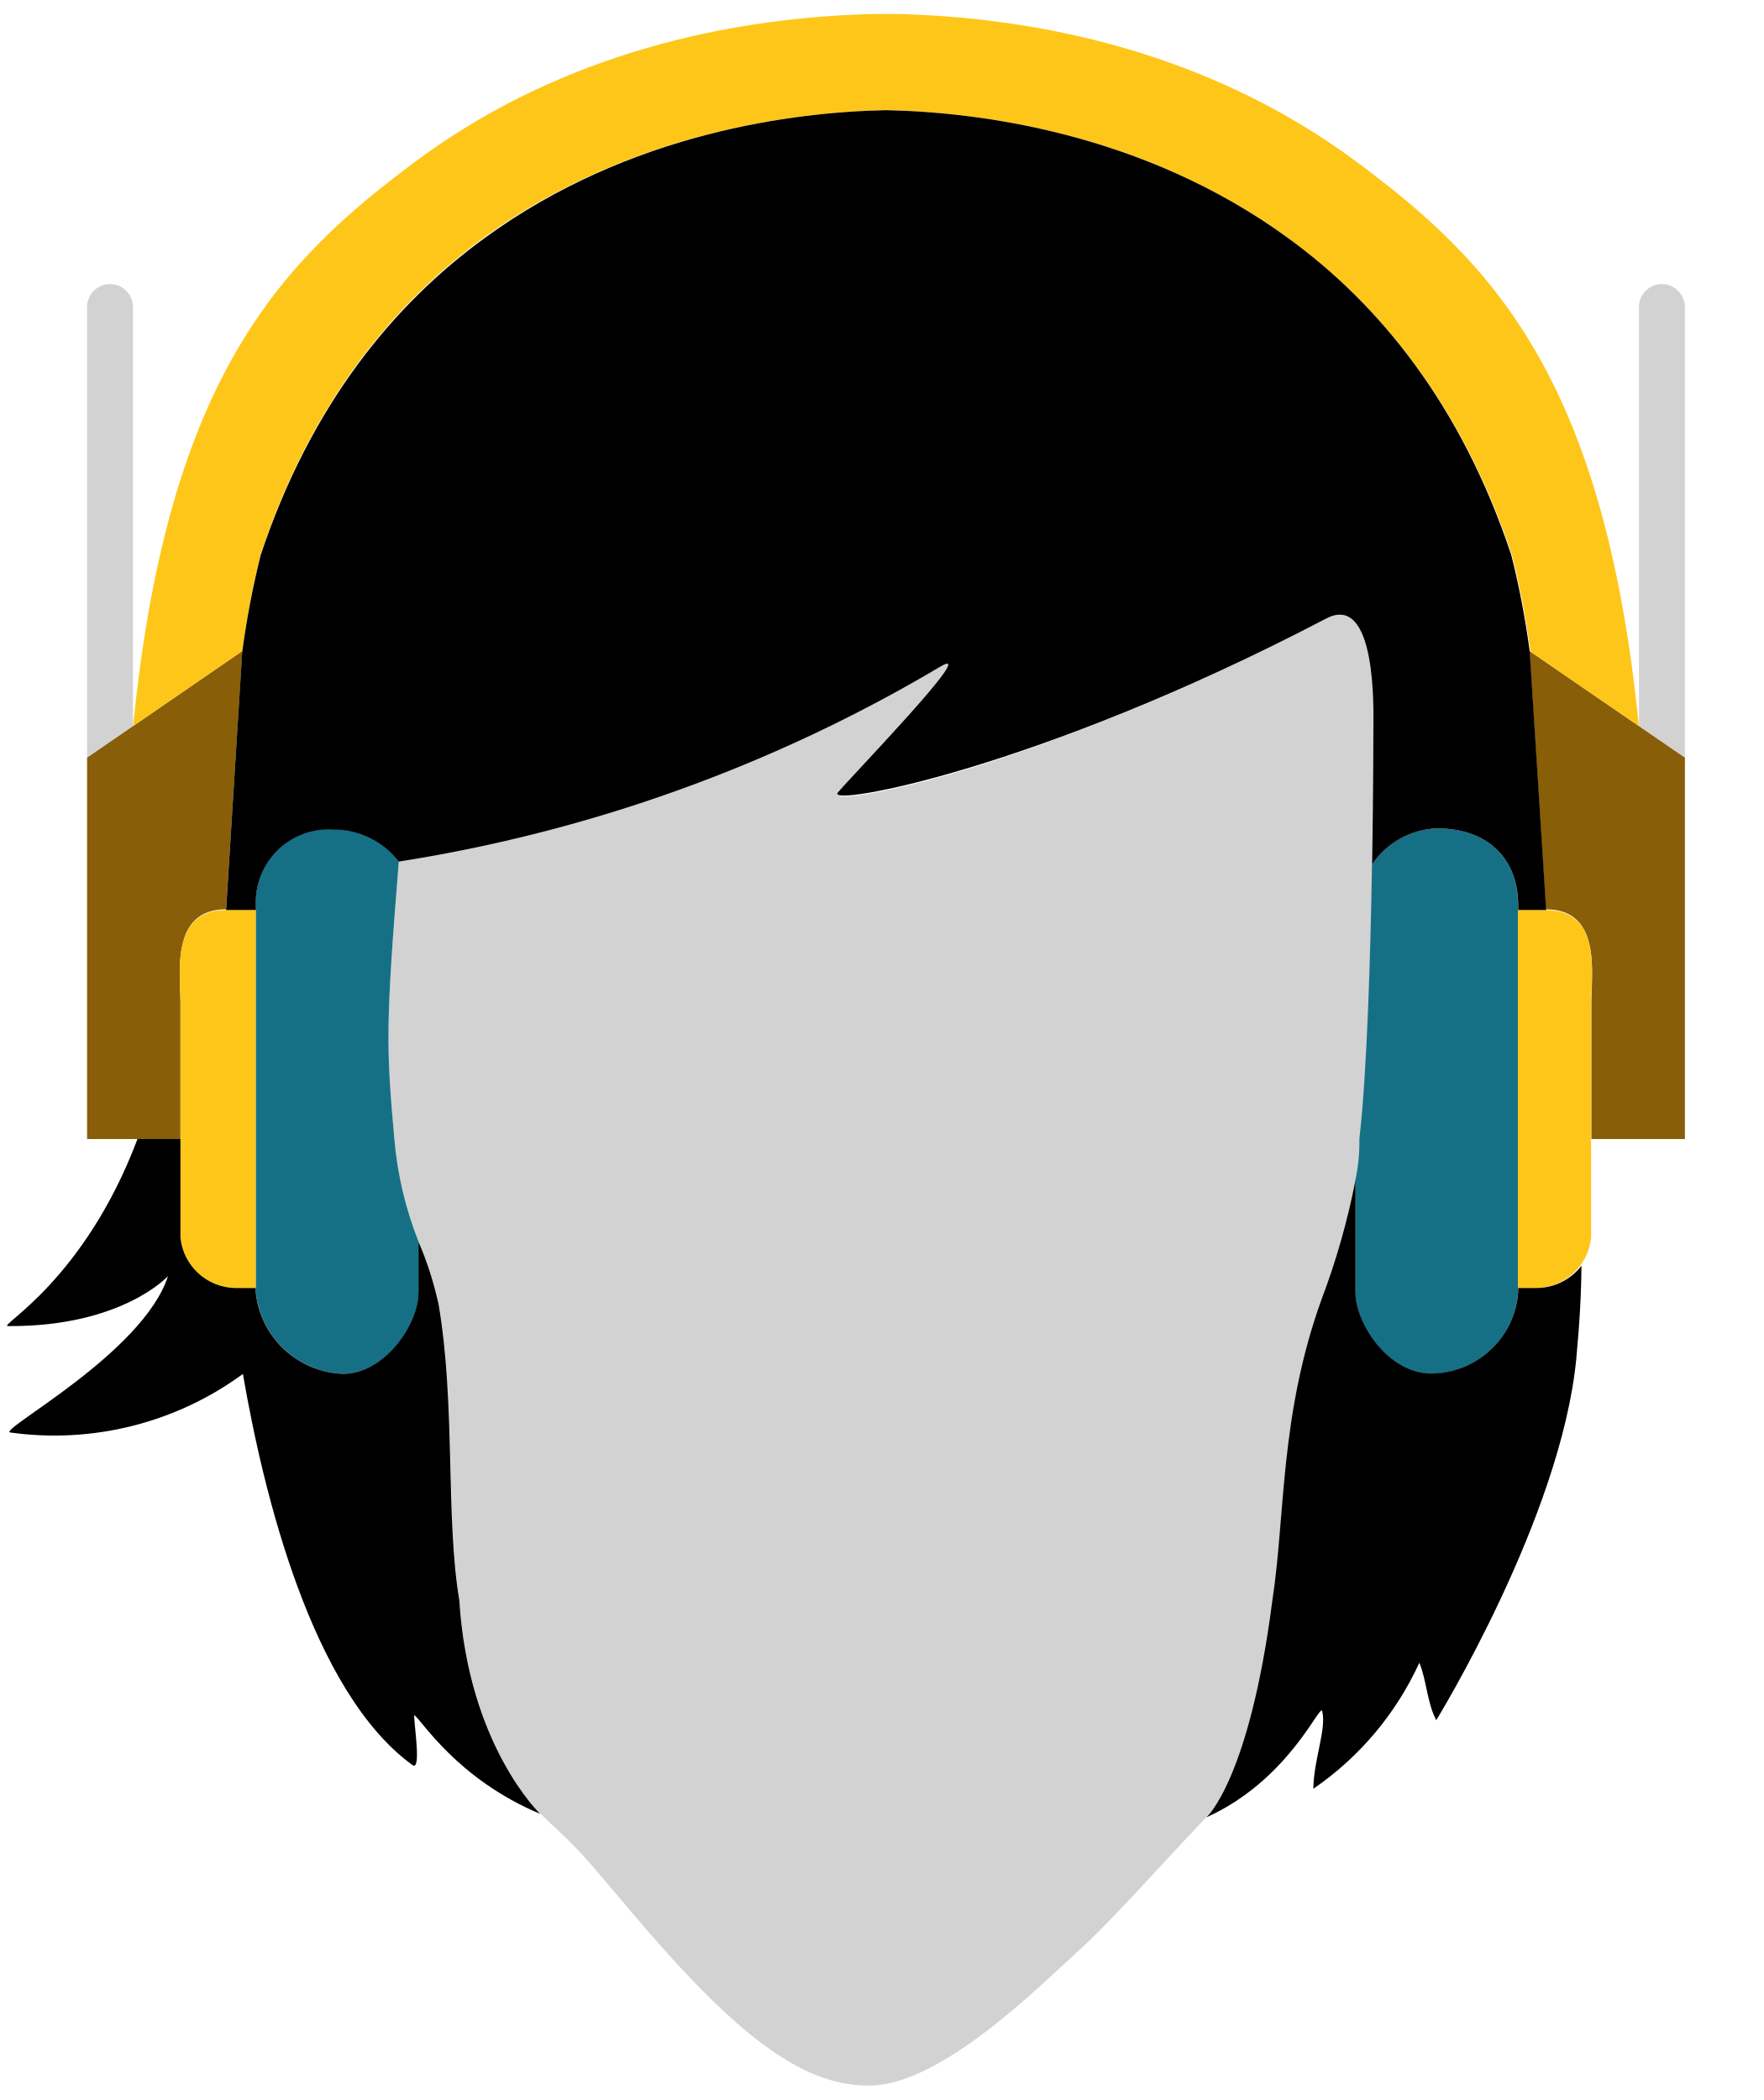
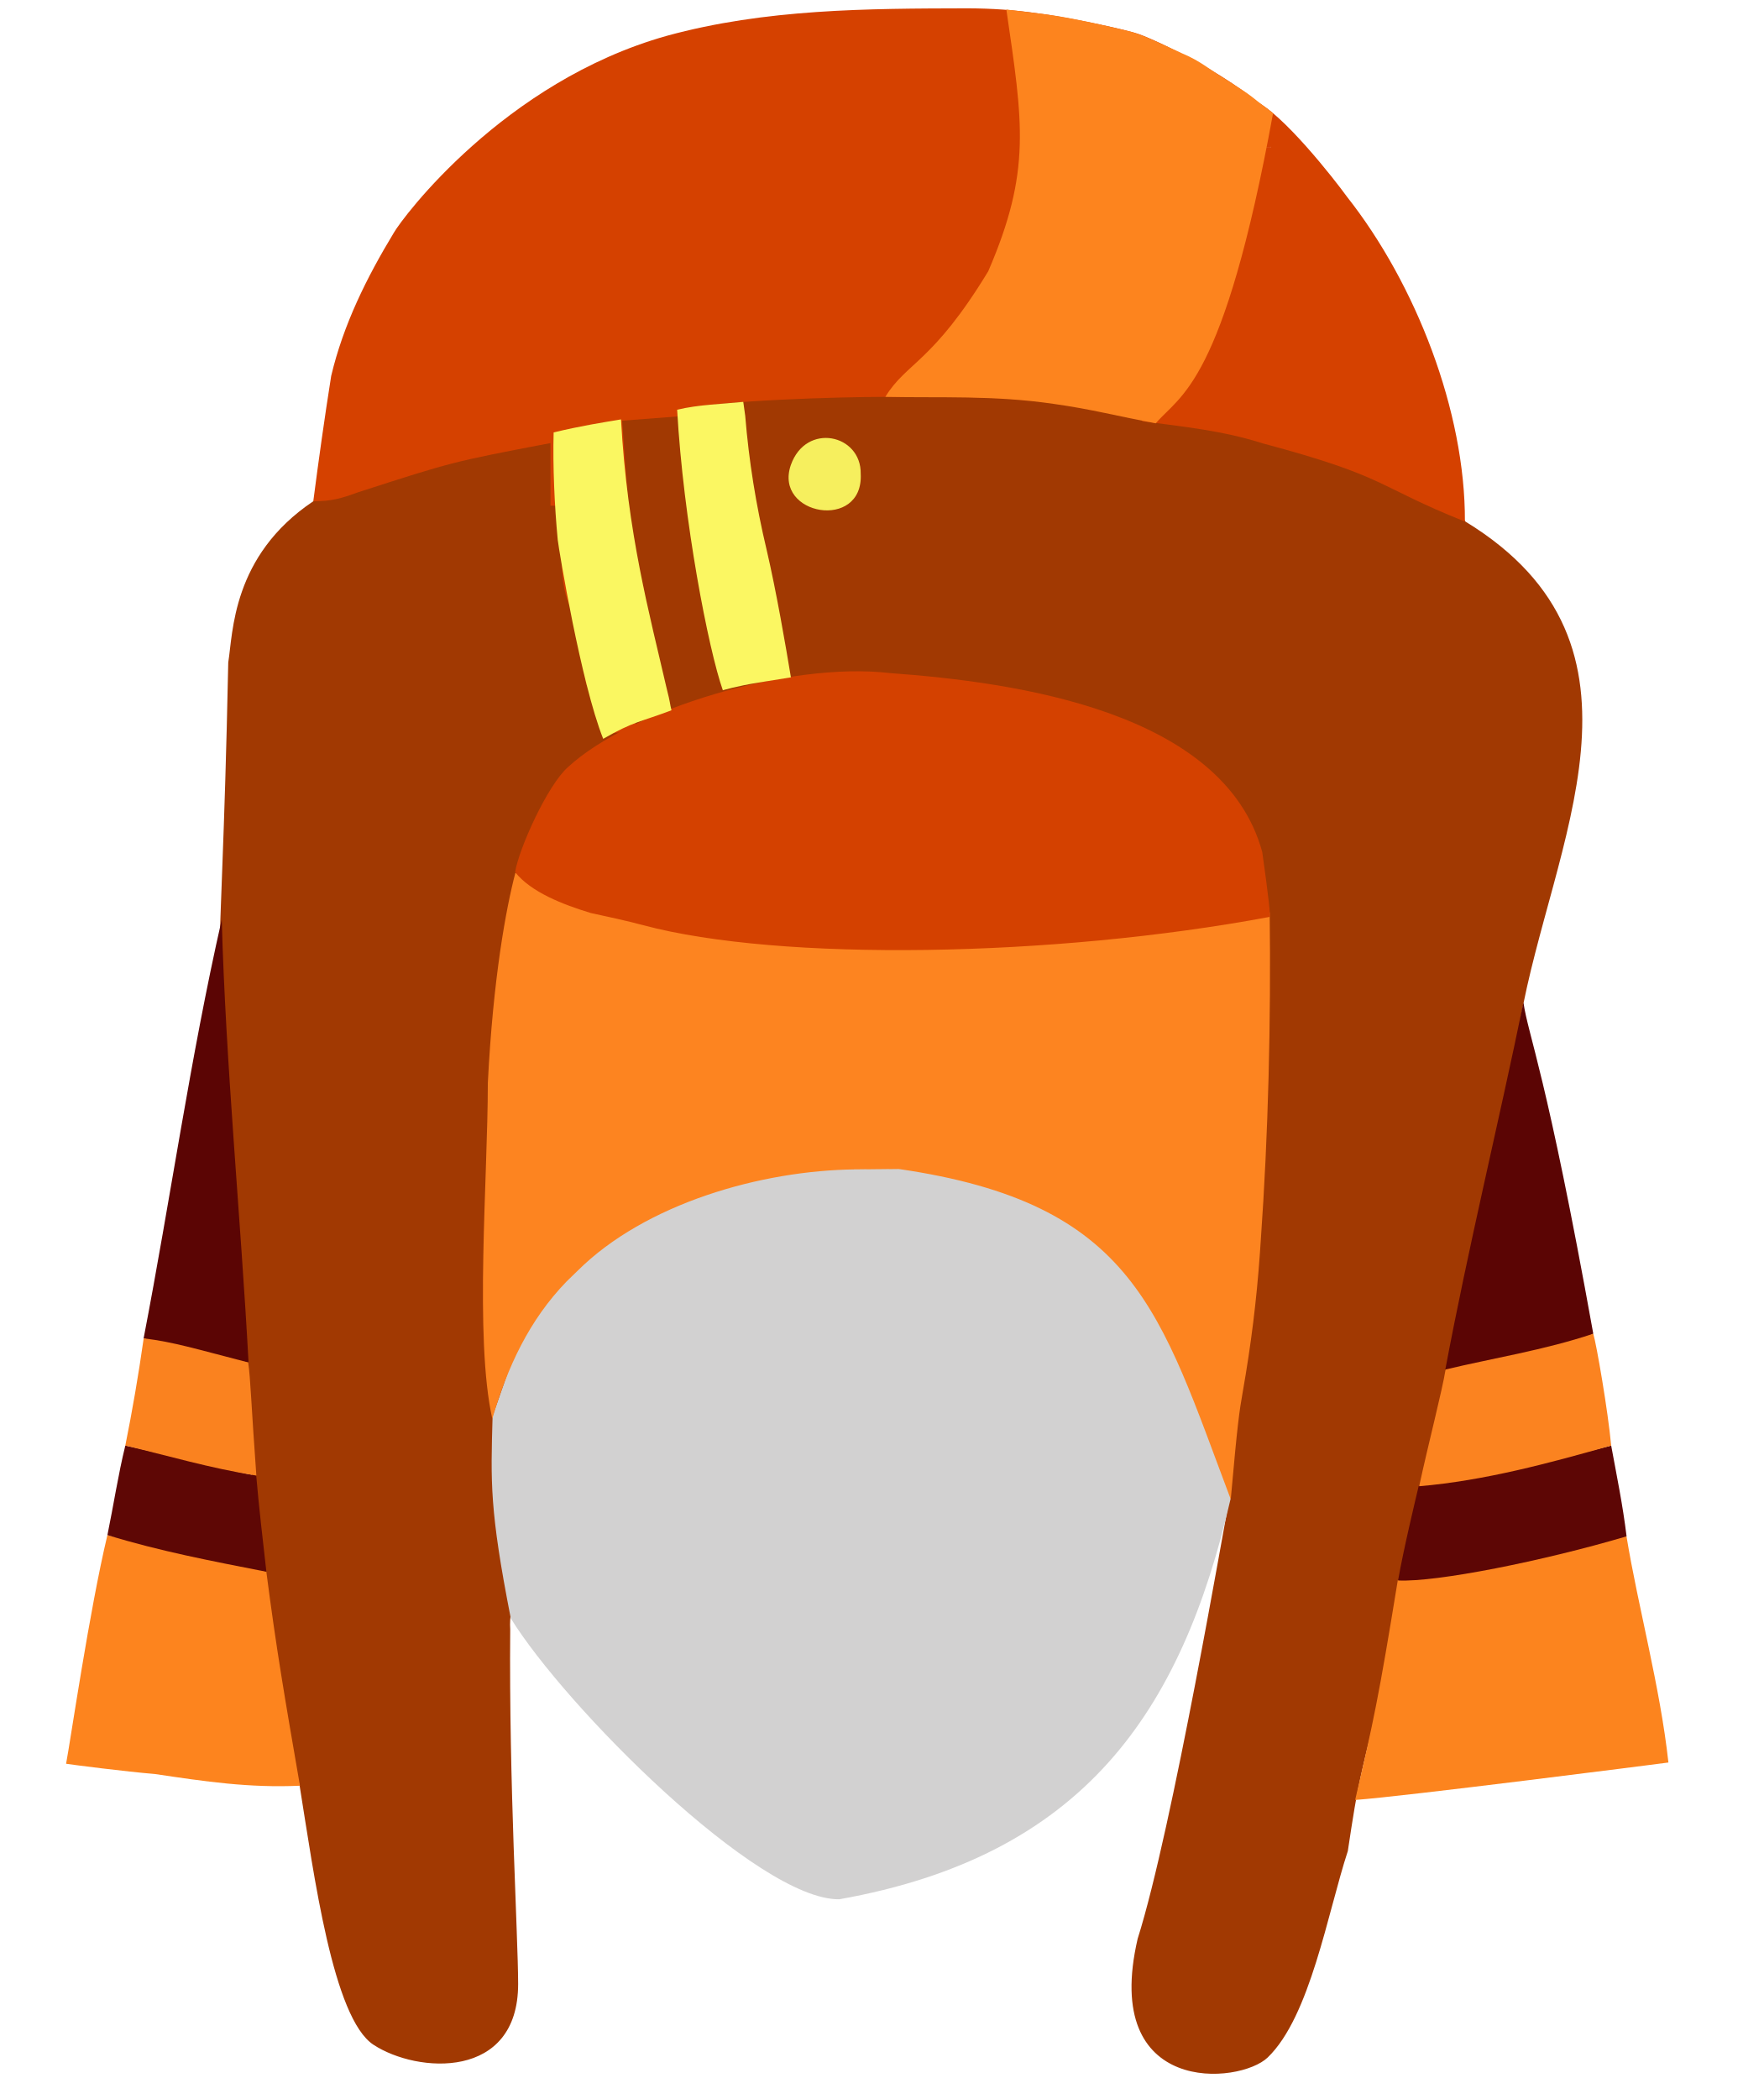
- <svg xmlns="http://www.w3.org/2000/svg" viewBox="0 0 126 150">
-   <path d="m7.86 20.29a1.64 1.64 0 0 0 -1.64 1.64v32.19l3.28-2.25v-29.94a1.65 1.65 0 0 0 -1.64-1.64z" fill="#d2d2d2" />
-   <path d="m17.31 46.5-11.09 7.62v27.24h6.67v-9.72c0-2.15-.72-6.69 3.26-6.69z" fill="#895e08" />
-   <path d="m118.71 20.29a1.64 1.64 0 0 0 -1.64 1.64v29.94l3.28 2.25v-32.19a1.65 1.65 0 0 0 -1.64-1.64z" fill="#d2d2d2" />
-   <path d="m109.25 46.5 11.1 7.62v27.24h-6.68v-9.72c0-2.15.73-6.69-3.25-6.69z" fill="#895e08" />
-   <path d="m16.15 65c-4 0-3.26 4.54-3.26 6.69v16.8a4 4 0 0 0 3.88 3.51h1.51v-27z" fill="#ffc61a" />
-   <path d="m0 0h126v150h-126z" fill="none" opacity=".6" />
-   <path d="m94.73 44.18c-20.68 10.82-35.73 13.61-34.9 12.46s10.35-10.82 7.32-9a108.83 108.83 0 0 1 -38.66 13.81c-.95 11.81-.92 13.32-.32 19.92.53 5.95 2.61 8.54 3.16 11.74 1.24 7.19.51 15.17 1.49 21.2.65 10.4 5.79 15.25 5.79 15.25 3.18 3 2.47 2.28 6.48 7 7.33 8.66 12.1 12.44 17 12.41 5.14 0 12.23-7.19 14.71-9.41s5.36-5.53 9.4-9.8c0 0 3.06-2.67 4.71-15.48.94-6.09.49-13.23 3.52-21.53 3-8.14 2.71-11.46 2.71-11.46 1-8.54 1-29.48 1-29.48-.04-1.06.2-9.52-3.41-7.63z" fill="#d2d2d2" />
-   <path d="m102.63 59.17a5.86 5.86 0 0 0 -4.63 2.56c-.11 6.62-.36 14.94-.9 19.59a13.53 13.53 0 0 1 -.29 3v8c0 2.28 2.41 5.81 5.39 5.81a6.27 6.27 0 0 0 6.23-5.81v-27.67c.01-3.1-1.94-5.48-5.8-5.48z" fill="#167085" />
-   <path d="m28.17 81.37c-.59-6.6-.63-8.11.32-19.88a5.86 5.86 0 0 0 -4.71-2.29 5.19 5.19 0 0 0 -5.5 5.45v27.67a6.5 6.5 0 0 0 6.23 5.81c3 0 5.39-3.53 5.39-5.81v-3.63a25.8 25.8 0 0 1 -1.73-7.32z" fill="#167085" />
-   <path d="m110.42 65h-2v27h1.35a4 4 0 0 0 3.88-3.58v-16.78c.02-2.15.75-6.64-3.23-6.64z" fill="#ffc61a" />
-   <path d="m109.25 46.5 7.81 5.36c-2.49-25.13-10.71-33.29-20.24-40.36-9.37-6.94-20.82-10.18-32.6-10.5h-.94-.94c-11.8.3-23.23 3.54-32.59 10.48-9.54 7.09-17.75 15.25-20.24 40.38l7.8-5.36a63.45 63.45 0 0 1 1.32-6.93c3.57-10.75 9.48-17.91 16-22.65 10.37-7.49 22.17-8.92 28.65-9.05 6.48.13 18.33 1.56 28.72 9.13 6.51 4.74 12.41 11.9 16 22.65a61.37 61.37 0 0 1 1.32 6.92z" fill="#ffc61a" />
-   <path d="m32.81 114.31c-1-6-.25-14-1.49-21.2a24.57 24.57 0 0 0 -1.43-4.42v3.63c0 2.28-2.41 5.81-5.39 5.81a6.5 6.5 0 0 1 -6.23-5.81v-.32h-1.5a4 4 0 0 1 -3.88-3.58v-7.06h-3.07c-3.82 10.14-9.97 13.35-9.26 13.36 8.15.06 11.44-3.57 11.44-3.57-1.78 5.52-12.18 11-11.27 11.17a22.79 22.79 0 0 0 16.62-4.18c1.47 8.53 4.91 22.69 12.09 27.92.68.55.14-2.81.14-3.56.55.36 3.05 4.56 9 7.06.02 0-5.12-4.85-5.77-15.25z" />
-   <path d="m109.79 92h-1.35v.3a6.27 6.27 0 0 1 -6.23 5.81c-3 0-5.39-3.53-5.39-5.81v-8a52.05 52.05 0 0 1 -2.42 8.5c-3 8.3-2.58 15.44-3.52 21.53-1.65 12.81-4.71 15.48-4.71 15.48 5.89-2.65 8.12-8.18 8.27-7.59.33 1.26-.61 3.47-.63 5.55a22 22 0 0 0 7.57-9c.52 1.23.55 2.86 1.21 4.1 0 0 8.9-14.46 10-25.8.25-2.64.36-4.81.37-6.66a4.06 4.06 0 0 1 -3.17 1.59z" />
-   <path d="m98.1 51.84s0 4.35-.09 9.89a5.86 5.86 0 0 1 4.62-2.56c3.86 0 5.81 2.38 5.81 5.48v.35h2l-1.17-18.43a61.37 61.37 0 0 0 -1.32-6.92c-3.59-10.8-9.49-17.96-15.95-22.65-10.39-7.57-22.24-9-28.72-9.13-6.48.13-18.28 1.56-28.66 9.13-6.51 4.74-12.42 11.9-16 22.65a63.45 63.45 0 0 0 -1.32 6.93l-1.15 18.42h2.13v-.3a5.19 5.19 0 0 1 5.5-5.45 5.86 5.86 0 0 1 4.71 2.29 108.83 108.83 0 0 0 38.66-13.91c3-1.81-6.53 8-7.32 9s14.22-1.63 34.9-12.45c3.61-1.89 3.37 6.57 3.37 7.66z" />
+ <svg xmlns="http://www.w3.org/2000/svg" version="1.1" width="394" height="469" id="svg23">
+   <defs id="defs23" />
+   <path d="m 138.879,114.672 c 45.532,27.843 19.098,72.198 12.273,111.33 -4.222,40.566 -11.84,67.005 -24.198,125.414 -12.187,44.008 -12.067,45.326 -14.358,60.309 -4.501,13.717 -8.386,36.957 -17.902,46.129 -6.252,6.026 -37.262,8.794 -29.057,-26.537 7.772,-24.481 19.623,-94.254 20.465,-98.075 -0.23,-4.815 -163.396,-13.593 -160.664,28.891 -0.295,34.801 1.753,68.264 1.772,79.254 0.037,21.583 -22.536,20.035 -32.316,13.629 -9.066,-5.938 -13.283,-37.898 -16.534,-58.067 -3.197,-8.263 -17.721,-101.177 -17.867,-183.902 0.027,-12.147 1.087,-25.14 1.945,-66.914 1.07,-6.481 0.783,-23.794 19,-36 112.081,-33.789 218.238,-55.256 257.441,4.539 z" fill="#a13902" transform="translate(188.5625,1.867188)" id="path1" style="display:inline" />
+   <path d="M 2.543,-9.525 C 3.45,22.994 6.778,56.889 8.535,89.396 c -15,-2 -16.448,-3.343 -23.448,-5.343 C -8.903,52.92 -4.501,21.434 2.543,-9.525 Z" fill="#5b0504" transform="translate(47,215)" id="path17" />
+   <path d="M 9.146,-0.599 C 17.288,2.208 24.666,5.938 31.206,11.347 c 9.997,5.676 13.51,17.048 19.595,26.404 1.264,1.922 2.404,3.876 3.531,5.883 l 0.994,1.71 C 58.157,57.368 61.591,59.974 61.959,68.929 50.943,116.826 28.898,148.698 -25.468,158.375 -43.76,158.589 -86.863,115.099 -98.872,95.596 -103.635,71.288 -103.348,65.305 -102.935,50.397 l 6.4,-18.319 c 9.95,-17.52 26.165,-28.045 44.867,-34.168 22.43,-6.793 39.694,-4.748 60.814,1.491 z" fill="#d2d1d1" transform="translate(213,266)" id="path3" />
+   <path d="m 27.723,-0.006 c 5.33,0.019 10.441,0.362 15.715,1.139 3.664,0.36 16.881,2.972 21.283,4.26 4.005,0.911 25.224,11.377 30.717,18.74 0.188,3.625 0.188,3.625 0,7 h -2 l -0.078,1.984 c -0.593,9.542 -2.972,17.832 -7.922,26.016 -0.795,2.017 -0.795,2.017 -1.375,4.062 -1.832,5.801 -4.233,11.35 -6.625,16.938 h -2 L 75,82.445 c -0.562,2.688 -0.562,2.688 -1.562,5.688 h -2 v 2 C 64.182,90.317 57.378,89.822 50.227,88.652 39.382,87.037 28.735,86.703 17.784,86.797 c -3.005,0.024 -6.009,0.02 -9.014,0.014 -9.622,0.015 -36.483,0.729 -45.901,2.914 -0.304,10.88 17.081,20.578 19.776,31.181 1.094,4.452 1.671,8.942 2.266,13.484 0.388,2.696 -0.869,3.673 0.291,5.727 2.22,6.732 -6.909,7.04 -11.624,9.805 -3.813,-10.782 -5.418,-18.086 -6.819,-29.389 -0.372,-2.784 -0.878,-5.525 -1.445,-8.275 -1.366,-6.954 -1.538,-14.061 -1.875,-21.125 l -13,1 0.438,5.914 c 0.188,2.57 0.375,5.141 0.562,7.711 l 0.289,3.895 0.273,3.77 0.254,3.459 c 0.175,3.092 0.216,6.155 0.184,9.251 3.412,-0.139 2.894,5.844 3.312,8.5 l 0.357,2.398 c 0.859,5.377 2.348,10.035 4.33,15.102 0.188,3 0.188,3 0,5 -2.647,1.461 -3.894,2 -7,2 v 2 l -6,1 c -0.506,-1.268 -1.005,-2.54 -1.5,-3.812 l -0.844,-2.145 c -0.656,-2.043 -0.656,-2.043 -0.656,-5.043 h -2 l -0.586,-3.324 c -0.263,-1.454 -0.526,-2.909 -0.789,-4.363 l -0.383,-2.186 c -0.552,-3.02 -1.06,-5.714 -2.305,-8.533 -1.462,-4.045 -1.41,-8.135 -1.562,-12.406 l -0.117,-2.678 c -0.094,-2.17 -0.177,-4.34 -0.258,-6.51 h -2 V 97.133 c -21.862,4.177 -21.862,4.177 -43,11 -3.816,1.388 -5.902,2 -10,2 1.216,-9.354 2.523,-18.683 4,-28 2.716,-11.473 7.933,-21.986 14,-32 1.898,-3.341 24.562,-33.772 61,-44 22.001,-6.029 44.698,-6.09 67.285,-6.139 z" fill="#d54100" transform="translate(188.5625,1.867188)" id="path4" />
+   <path d="M -3.839,-5.583 C 2.44,-2.919 14.185,12.102 17,16 32.342,35.464 43.428,63.912 43.319,88.543 23.167,80.474 26.283,78.576 -1.875,71.062 -10.699,68.234 -19.59,67.333 -28.752,66.128 L -29,64 h 5 v -2 h 2 l 0.438,-2.312 C -21,57 -21,57 -20,54 h 2 l 0.551,-2.195 C -16.077,46.526 -14.624,41.811 -12,37 c 0.741,-1.676 1.481,-3.354 2.184,-5.047 0.574,-1.374 1.173,-2.738 1.789,-4.094 C -4.805,20.459 -3.391,12.905 -2,5 h 2 z" fill="#d54100" transform="translate(284,28)" id="path9" />
+   <path d="M -0.14,-0.872 7,0 c 2.198,0.303 6.791,0.691 20.872,4.128 3.217,1.093 3.056,1.02 11.285,4.805 4.144,1.729 6.188,3.669 9.76,5.83 7.056,4.459 4.653,3.132 10.538,7.521 C 48.363,83.05 38.669,85.209 33.241,91.585 24.881,90.037 18.86,88.42 10.454,87.248 -3.019,85.275 -14.732,85.94 -27.179,85.671 -22.447,77.94 -16.614,78.074 -4.191,57.617 5.476,35.202 3.564,24.555 -0.14,-0.872 Z" fill="#fd841e" transform="translate(225,3)" id="path7" />
+   <path d="M -0.838,0 C 15.261,8.749 21.029,9.435 41.273,13.316 95.926,23.342 165.574,8.862 167.698,8.883 168,33.066 167.403,58.301 165.688,82.438 l -0.179,2.621 C 164.781,95.486 163.501,105.684 161.684,115.976 160.922,120.337 160.545,122.632 159,140 143.163,98.079 137.757,73.897 84.782,66.194 50.145,66.365 112.132,66.109 75.198,66.288 54.132,66.496 28.146,73.903 13,89 l -2.379,2.309 C 2.213,99.973 -2.628,110.495 -6,122 -10.028,104.038 -7,68.185 -7,47 -5.818,23.441 -2.897,7.821 -0.838,0 Z" fill="#fd8420" transform="translate(116,195)" id="path5" />
+   <path d="m 51.702,57.458 c 27.97,2.035 74.549,8.49 83.148,39.981 1.438,10.131 1.869,14.461 1.671,14.492 -48.283,9.032 -109.357,10.033 -139.967,1.862 -3.889,-1.036 -7.81,-1.878 -11.742,-2.73 -6.185,-1.876 -13.368,-4.654 -16.907,-9.14 C -31.215,96.595 -24.817,82.431 -20.25,78.437 -6.44,65.721 28.985,54.79 51.702,57.458 Z" fill="#d44100" transform="translate(147.1875,92.9375)" id="path6" style="display:inline" />
+   <path d="M -0.568,0.321 C 2.026,16.131 6.925,33.807 8.791,50.815 5.073,51.312 -50.186,58.383 -61.203,59.182 -57.102,41.62 -55.937,36.285 -51.675,10.07 -27.58,7.703 -6.522,0.321 -0.568,0.321 Z" fill="#fc841e" transform="translate(364,343)" id="path8" />
+   <path d="M 0,0 C 4.612,1.15 8.305,1.952 35.506,8.14 37.729,25.351 39.597,36.211 43.023,56 31.67,56.523 21.844,55.06 10.644,53.389 4.107,52.848 -7.422,51.372 -9.233,51.094 -8.269,46.056 -4.03,16.842 0,0 Z" fill="#fd841e" transform="translate(24,343)" id="path10" />
+   <path d="M 0.395,-3.001 C 1.568,4.843 5.491,12.531 16,71 L 13.047,72.535 12,73 C 2.829,75.806 -7.371,79.723 -17.073,79.073 -11.91,51.589 -5.247,24.413 0.395,-3.001 Z" fill="#5b0504" transform="translate(340,227)" id="path11" />
+   <path d="M 0,0 C 1.248,6.809 2.579,13.169 3.442,20.279 -15.232,25.812 -39.049,30.559 -47.616,30.14 -46.434,23.31 -43.618,11.606 -43,9 -28.679,6.722 -13.252,3.435 0,0 Z" fill="#5d0605" transform="translate(360,323)" id="path12" />
+   <path d="M -0.244,-1.291 C 1.177,24.265 6.101,42.066 10,59 c 0.78,3 0.632,3.099 1.036,4.704 C 4.319,66.265 2.574,66.152 -4.221,70.082 -9.182,57.65 -14.147,27.805 -14.382,25.606 -15.1,18.052 -15.5,9.201 -15.296,1.618 -9.009,0.118 -4.633,-0.549 -0.244,-1.291 Z" fill="#faf761" transform="translate(139,95)" id="path13" />
+   <path d="m -0.924,-1.207 0.432,3.087 C 0.341,12.064 1.913,21.819 4.277,31.773 c 2.177,9.285 4.319,21.756 5.443,28.574 0,0 -1.643,0.271 -7.255,1.17 -4.813,0.772 -7.954,1.714 -7.954,1.714 C -8.693,54.171 -14.33,25.19 -15.698,0.546 c 4.966,-1.165 9.656,-1.232 14.774,-1.754 z" fill="#fbf762" transform="translate(167,91)" id="path14" />
+   <path d="M 4,0 C 4.707,2.306 7.302,17.312 8,25 -5.807,28.905 -20.246,32.833 -34.901,34.086 -32.815,24.437 -29.753,12.737 -29,8 -18.885,5.563 -6.737,3.627 4,0 Z" fill="#fb8320" transform="translate(352,298)" id="path15" />
+   <path d="M 0,0 C 3.867,0.689 25.203,6.168 29.247,6.655 29.852,13.694 30.706,21.057 31.522,28.195 19.032,25.746 7.663,23.581 -4,20 -2.612,13.26 -1.619,6.591 0,0 Z" fill="#5e0705" transform="translate(28,323)" id="path18" />
+   <path d="M 0.105,0.035 C 6.962,0.891 11.568,2.353 23.454,5.419 23.981,8.915 24.134,15.04 25.279,30.698 15.03,29.086 5.245,26.185 -4,24 -2.435,16.2 -1.079,8.38 0.105,0.035 Z" fill="#fa821f" transform="translate(32,299)" id="path19" />
+   <path d="M 4.319,5.875 C 4.967,18.679 -15.205,15.203 -11.296,3.901 -7.895,-5.705 4.469,-2.984 4.319,5.875 Z" fill="#f6ef5e" transform="translate(188,100)" id="path20" />
</svg>
